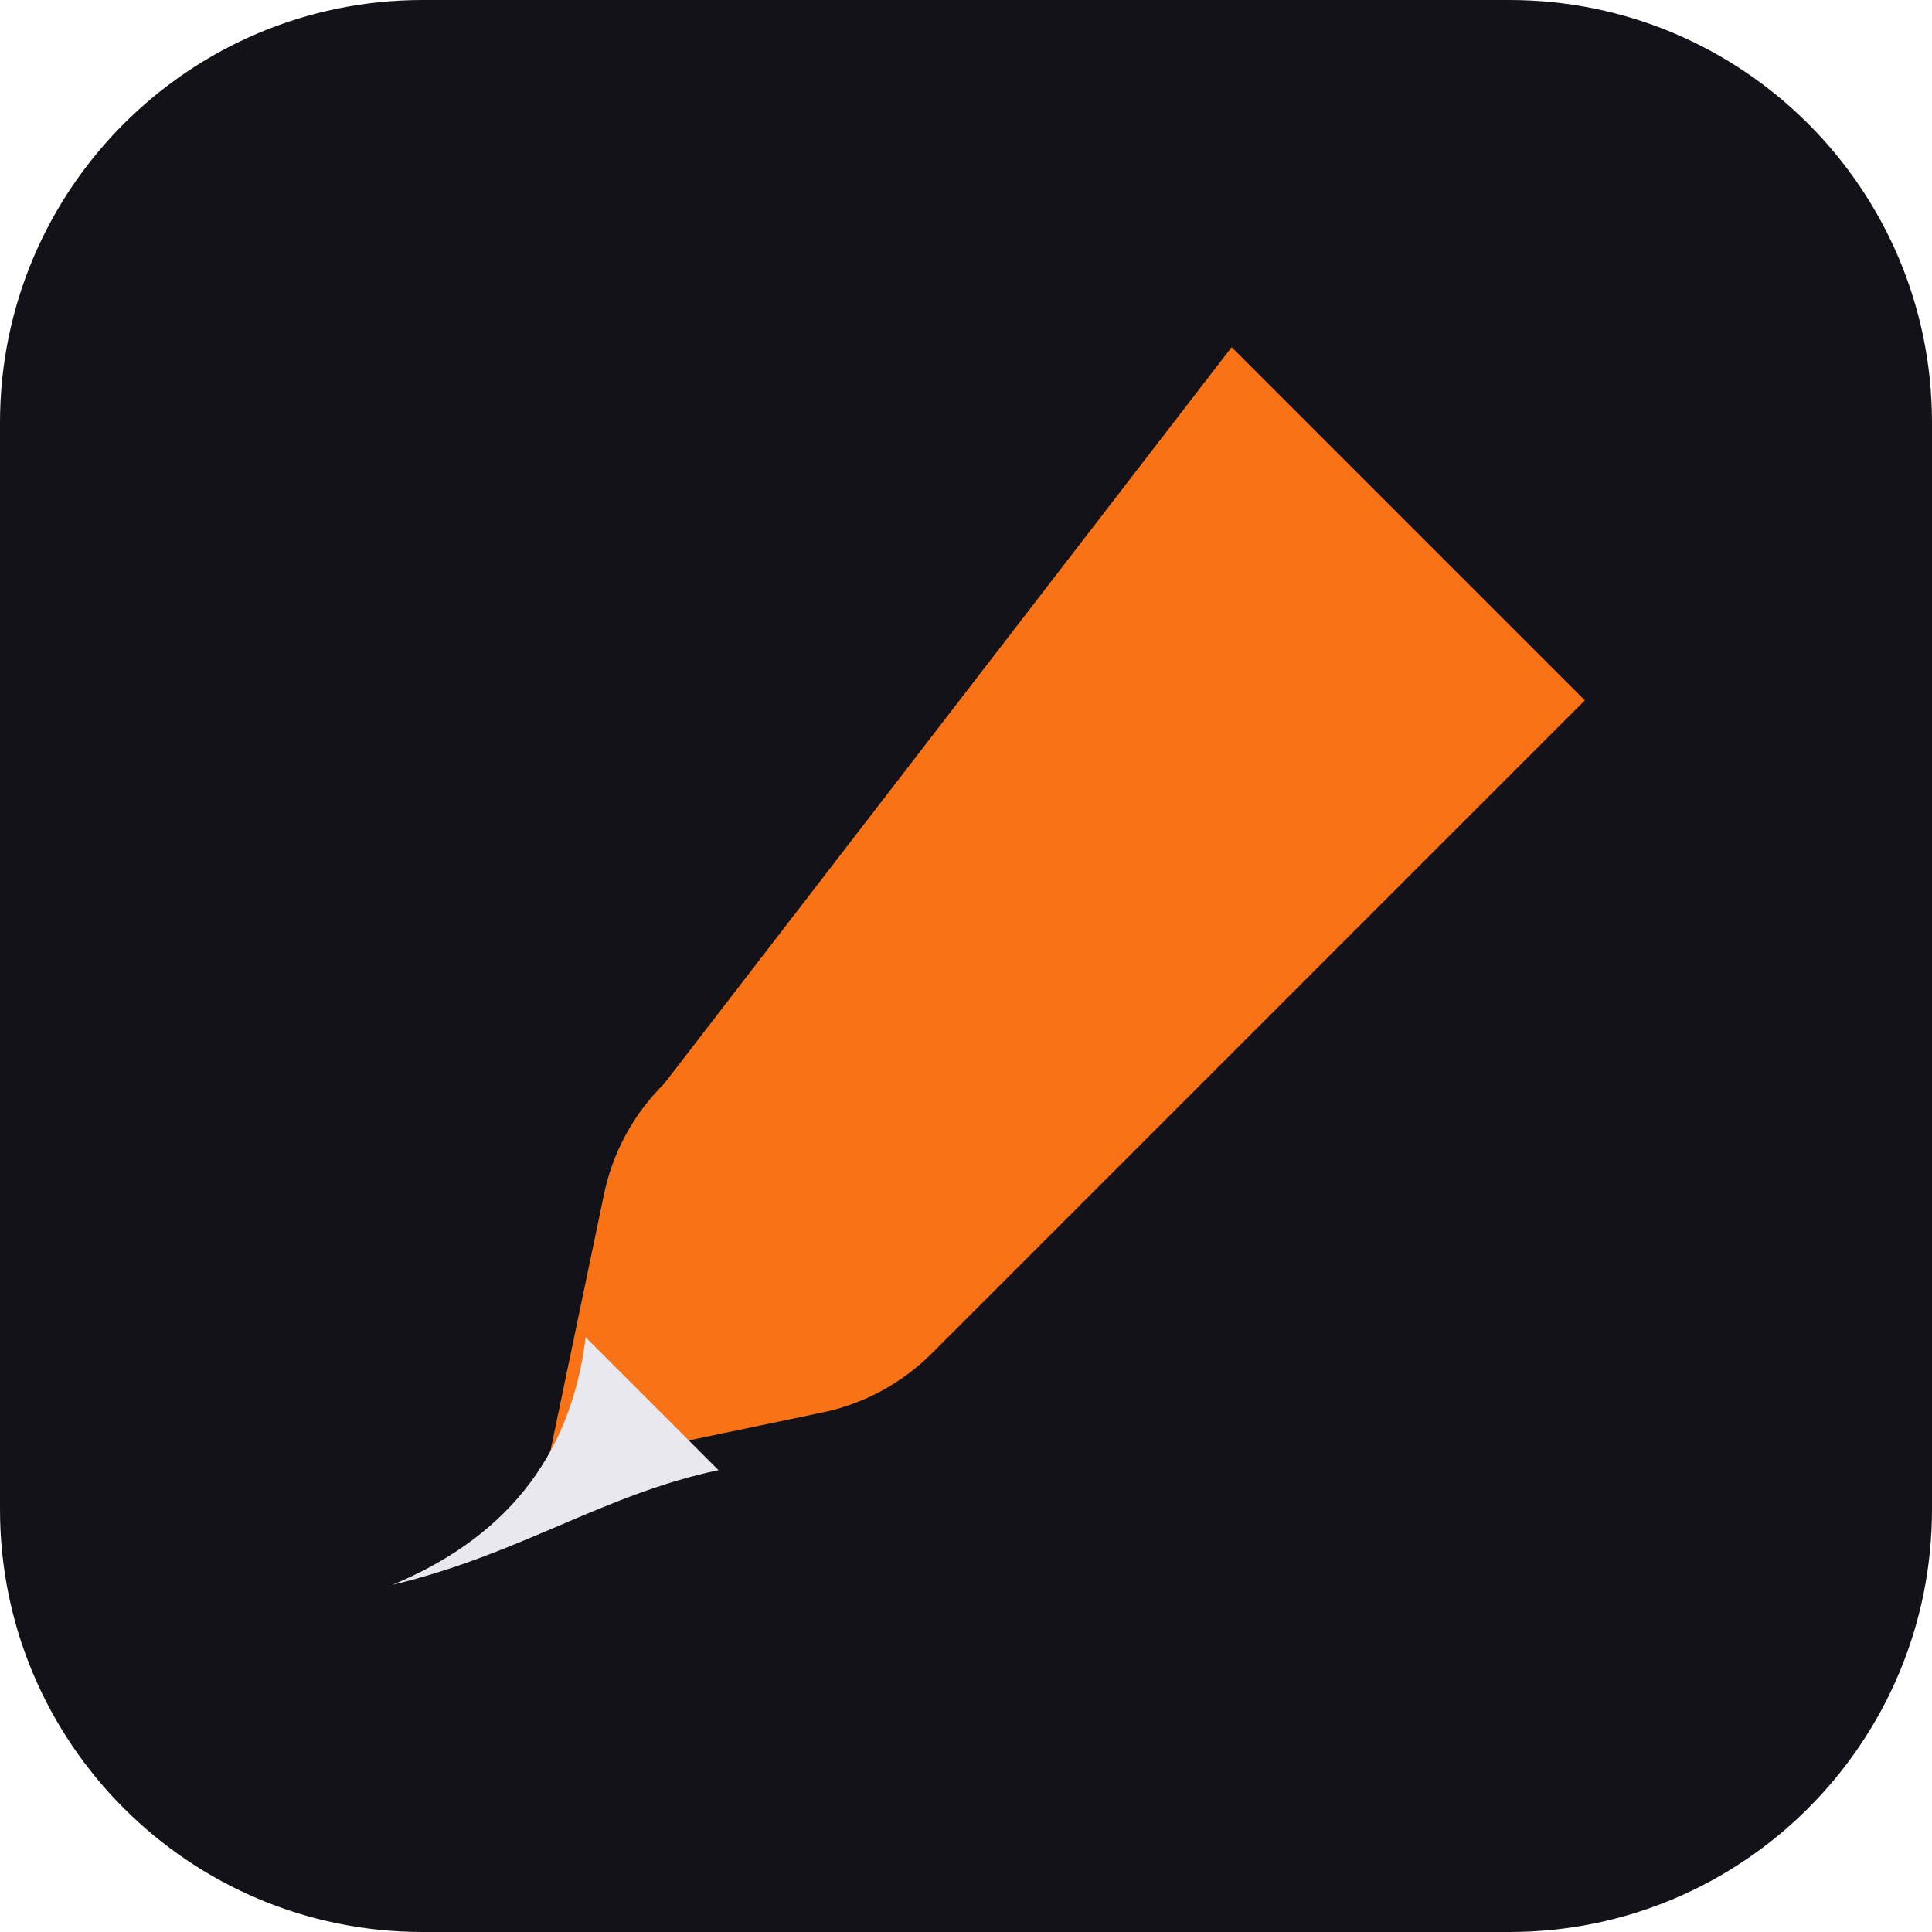
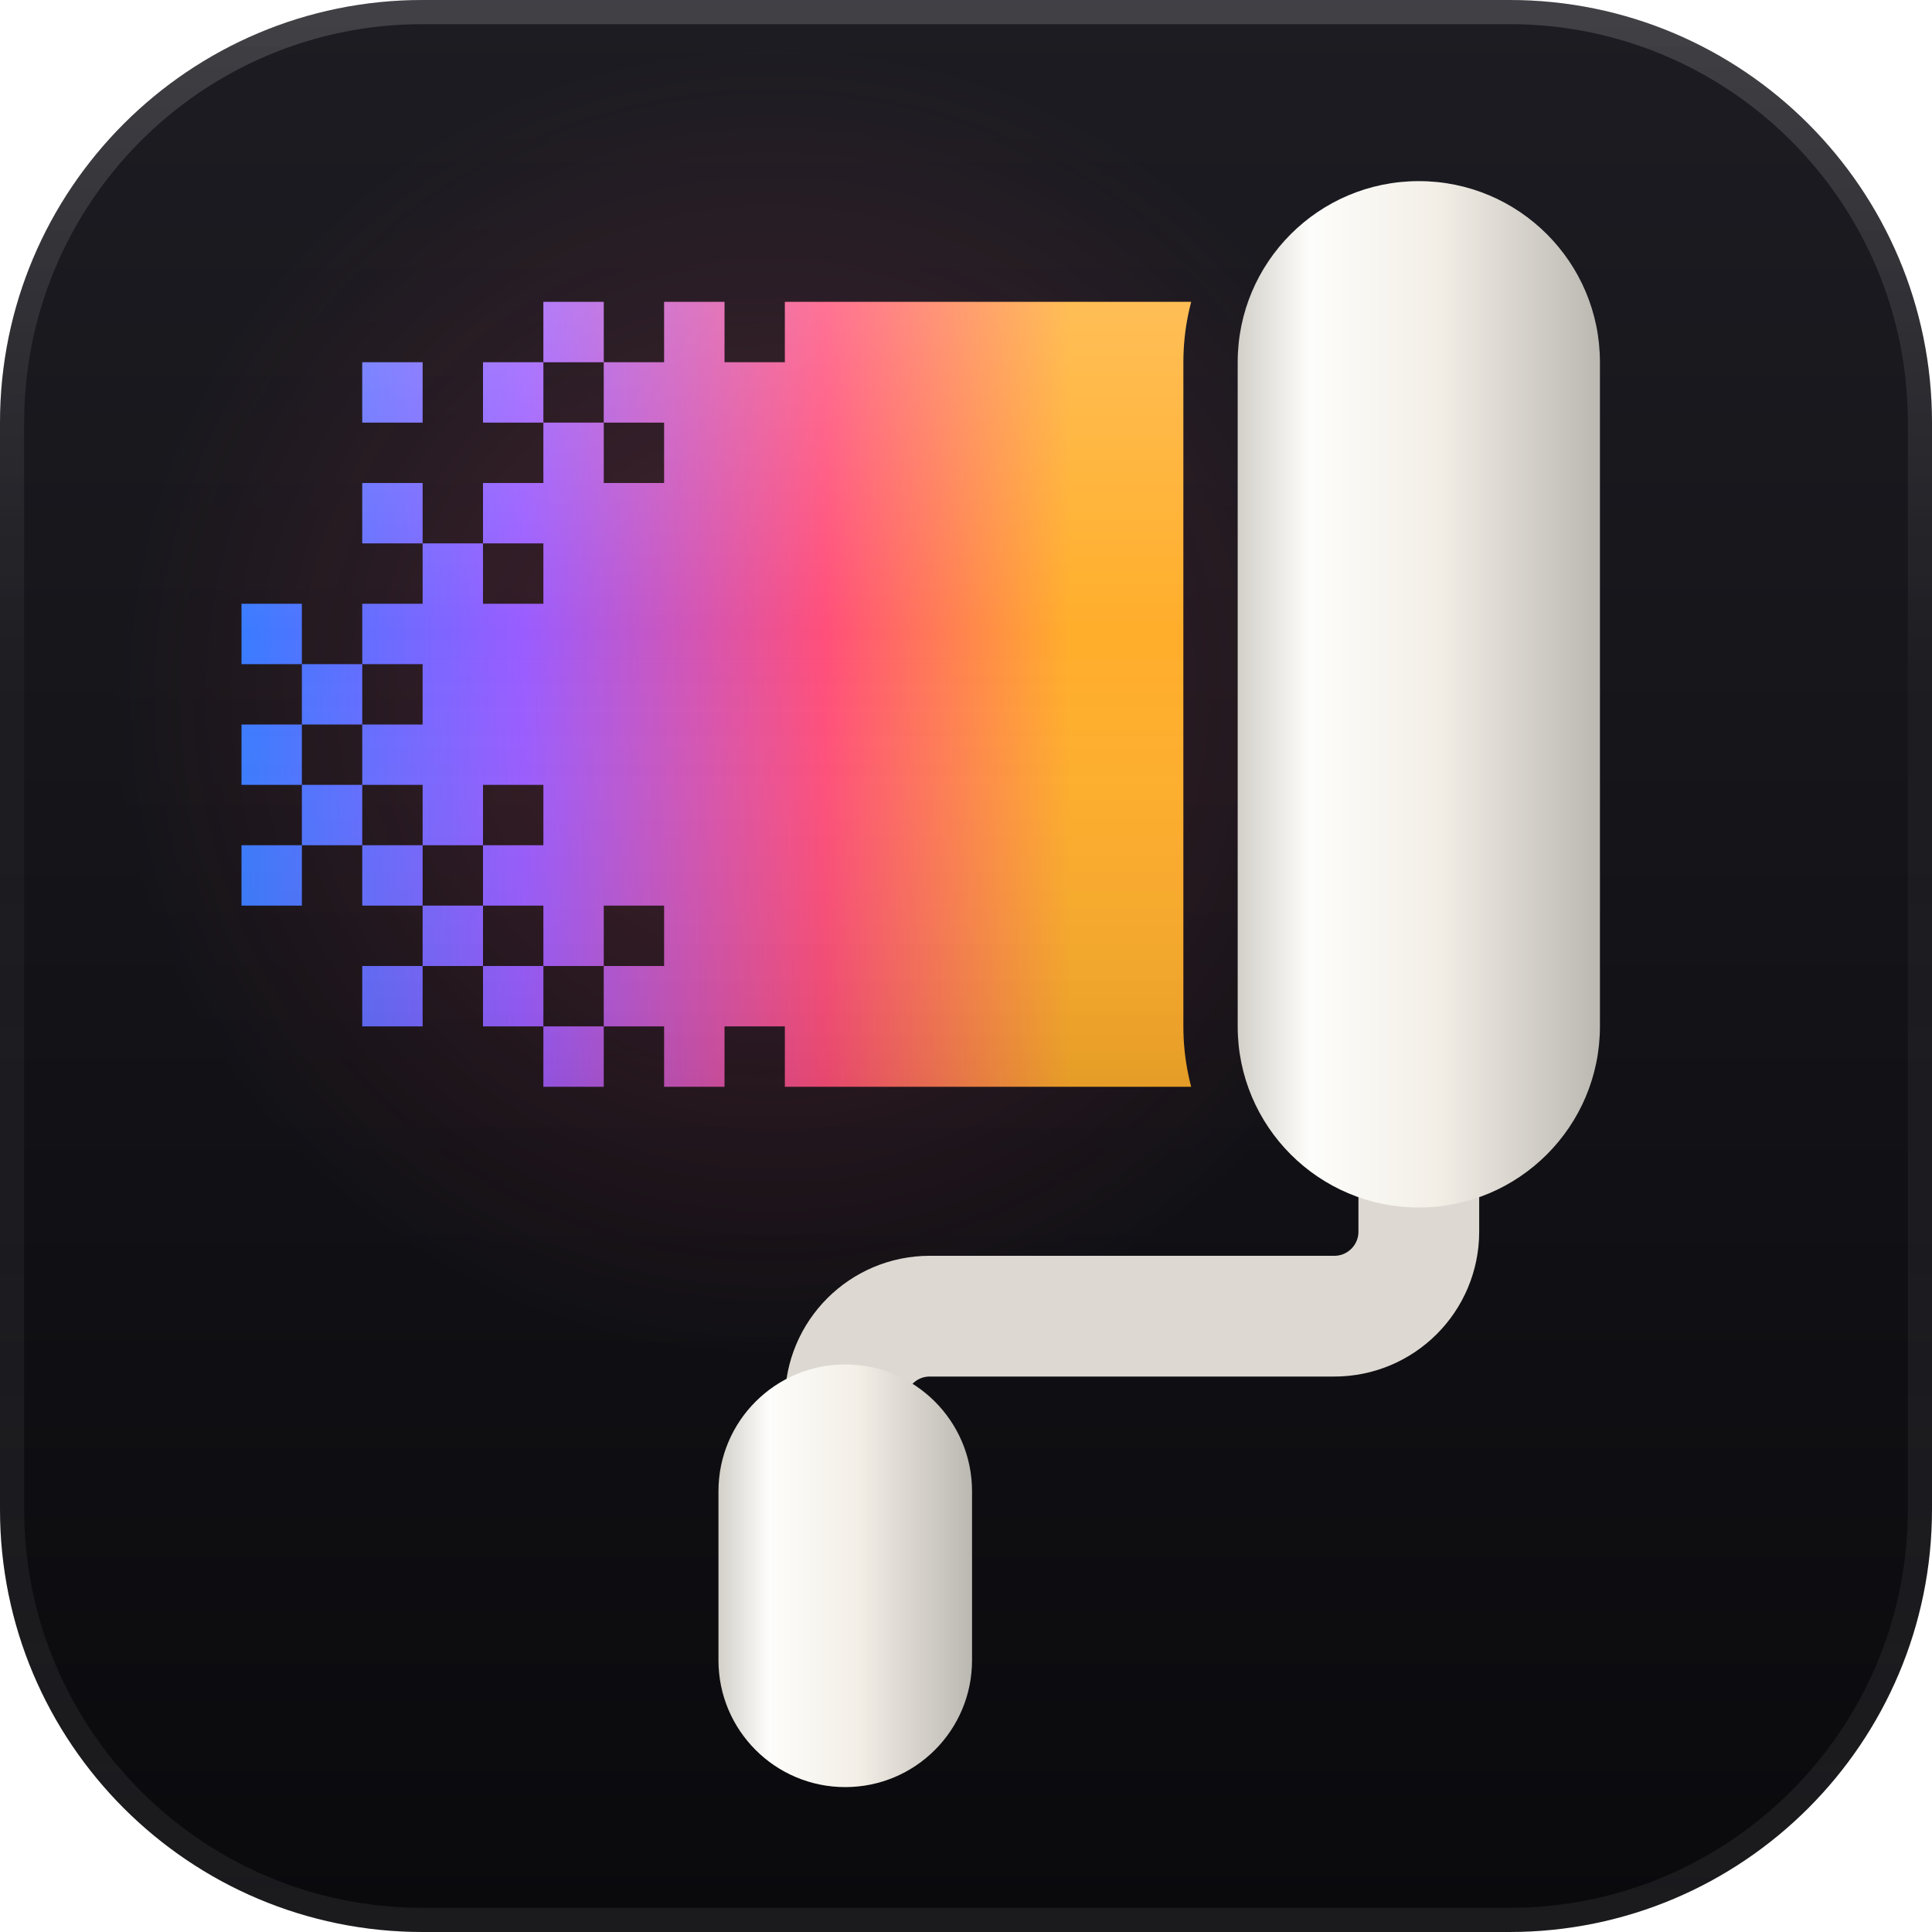
- <svg xmlns="http://www.w3.org/2000/svg" viewBox="0 0 64 64">
-   <rect width="64" height="64" rx="14" fill="#121218" />
-   <path d="M40.8 11.5 52.5 23.2 30.9 44.8a7.2 7.2 0 0 1-3.7 2l-9.1 1.9 1.9-9.1a7.2 7.2 0 0 1 2-3.7z" fill="#f97316" />
-   <path d="M13 52.5c3.6-1.5 5.9-4.1 6.4-8.2l4.4 4.4c-3.8.8-6.6 2.8-10.8 3.8z" fill="#e8e8ee" />
+ <svg xmlns="http://www.w3.org/2000/svg" id="Layer_1" version="1.1" viewBox="0 0 32 32">
+   <defs>
+     <style>
+       .st0 {
+         fill: url(#fp-tile);
+       }
+ 
+       .st1 {
+         fill: url(#fp-bloom);
+       }
+ 
+       .st2 {
+         fill: url(#fp-paint);
+       }
+ 
+       .st3 {
+         fill: url(#fp-sheen);
+       }
+ 
+       .st4 {
+         fill: none;
+         stroke: #DDD9D2;
+         stroke-linecap: round;
+         stroke-linejoin: round;
+         stroke-width: 2px;
+       }
+ 
+       .st5 {
+         fill: url(#fp-cover);
+       }
+ 
+       .st6 {
+         fill: url(#fp-grip);
+       }
+ 
+       .st7 {
+         fill: none;
+         stroke: url(#fp-rim);
+         stroke-width: .4px;
+       }
+     </style>
+     <clipPath id="fp-ko">
+       <path clip-rule="evenodd" d="M-2 -2H34V34H-2ZM23.5 2.1H23.5A3.9 3.9 0 0 1 27.4 6V17A3.9 3.9 0 0 1 23.5 20.9H23.5A3.9 3.9 0 0 1 19.6 17V6A3.9 3.9 0 0 1 23.5 2.1Z" />
+     </clipPath>
+     <linearGradient id="fp-paint" gradientUnits="userSpaceOnUse" x1="4" y1="0" x2="19.6" y2="0">
+       <stop offset="0" stop-color="#3A7BFF" />
+       <stop offset="0.3" stop-color="#9A5CFF" />
+       <stop offset="0.62" stop-color="#FF4F7A" />
+       <stop offset="0.88" stop-color="#FFAE2B" />
+       <stop offset="1" stop-color="#FFAE2B" />
+     </linearGradient>
+     <linearGradient id="fp-tile" gradientUnits="userSpaceOnUse" x1="0" y1="0" x2="0" y2="32">
+       <stop offset="0" stop-color="#1C1C22" />
+       <stop offset="1" stop-color="#0A0A0D" />
+     </linearGradient>
+     <linearGradient id="fp-rim" gradientUnits="userSpaceOnUse" x1="0" y1="0" x2="0" y2="32">
+       <stop offset="0" stop-color="#FFFFFF" stop-opacity="0.16" />
+       <stop offset="0.35" stop-color="#FFFFFF" stop-opacity="0.03" />
+       <stop offset="1" stop-color="#FFFFFF" stop-opacity="0.07" />
+     </linearGradient>
+     <linearGradient id="fp-sheen" gradientUnits="userSpaceOnUse" x1="0" y1="5" x2="0" y2="18">
+       <stop offset="0" stop-color="#FFFFFF" stop-opacity="0.2" />
+       <stop offset="0.42" stop-color="#FFFFFF" stop-opacity="0" />
+       <stop offset="1" stop-color="#000000" stop-opacity="0.1" />
+     </linearGradient>
+     <linearGradient id="fp-cover" gradientUnits="userSpaceOnUse" x1="20.5" y1="0" x2="26.5" y2="0">
+       <stop offset="0" stop-color="#D3D0C9" />
+       <stop offset="0.2" stop-color="#FDFDFB" />
+       <stop offset="0.55" stop-color="#F3EFE7" />
+       <stop offset="1" stop-color="#BBB8B2" />
+     </linearGradient>
+     <linearGradient id="fp-grip" gradientUnits="userSpaceOnUse" x1="11.9" y1="0" x2="16.1" y2="0">
+       <stop offset="0" stop-color="#D3D0C9" />
+       <stop offset="0.2" stop-color="#FDFDFB" />
+       <stop offset="0.55" stop-color="#F3EFE7" />
+       <stop offset="1" stop-color="#BBB8B2" />
+     </linearGradient>
+     <radialGradient id="fp-bloom" gradientUnits="userSpaceOnUse" cx="12.8" cy="11.5" r="11">
+       <stop offset="0" stop-color="#FF4F7A" stop-opacity="0.2" />
+       <stop offset="1" stop-color="#FF4F7A" stop-opacity="0" />
+     </radialGradient>
+   </defs>
+   <rect class="st0" width="32" height="32" rx="7" ry="7" />
+   <g>
+     <rect class="st1" width="32" height="32" rx="7" ry="7" />
+     <path class="st2" clip-path="url(#fp-ko)" d="M9 5H10V6H9ZM10 6H11V5H12V6H13V5H24V18H13V17H12V18H11V17H10V16H11V15H10V16H9V15H8V14H9V13H8V14H7V13H6V12H7V11H6V10H7V9H8V10H9V9H8V8H9V7H10V8H11V7H10ZM9 6V7H8V6ZM6 6H7V7H6ZM6 8H7V9H6ZM4 10H5V11H4ZM5 11H6V12H5ZM5 12V13H4V12ZM5 13H6V14H5ZM6 14H7V15H6ZM5 14V15H4V14ZM7 15H8V16H7ZM8 16H9V17H8ZM7 16V17H6V16ZM9 17H10V18H9Z" />
+     <path class="st3" clip-path="url(#fp-ko)" d="M9 5H10V6H9ZM10 6H11V5H12V6H13V5H24V18H13V17H12V18H11V17H10V16H11V15H10V16H9V15H8V14H9V13H8V14H7V13H6V12H7V11H6V10H7V9H8V10H9V9H8V8H9V7H10V8H11V7H10ZM9 6V7H8V6ZM6 6H7V7H6ZM6 8H7V9H6ZM4 10H5V11H4ZM5 11H6V12H5ZM5 12V13H4V12ZM5 13H6V14H5ZM6 14H7V15H6ZM5 14V15H4V14ZM7 15H8V16H7ZM8 16H9V17H8ZM7 16V17H6V16ZM9 17H10V18H9Z" />
+     <path class="st4" d="M23.5 19V20.4A1.4 1.4 0 0 1 22.1 21.8H15.4A1.4 1.4 0 0 0 14 23.2V23.6" />
+     <rect class="st5" x="20.5" y="3" width="6" height="17" rx="3" ry="3" />
+     <rect class="st6" x="11.9" y="22.6" width="4.2" height="7" rx="2.1" ry="2.1" />
+   </g>
+   <rect class="st7" x="0.2" y="0.2" width="31.6" height="31.6" rx="6.8" ry="6.8" />
</svg>
